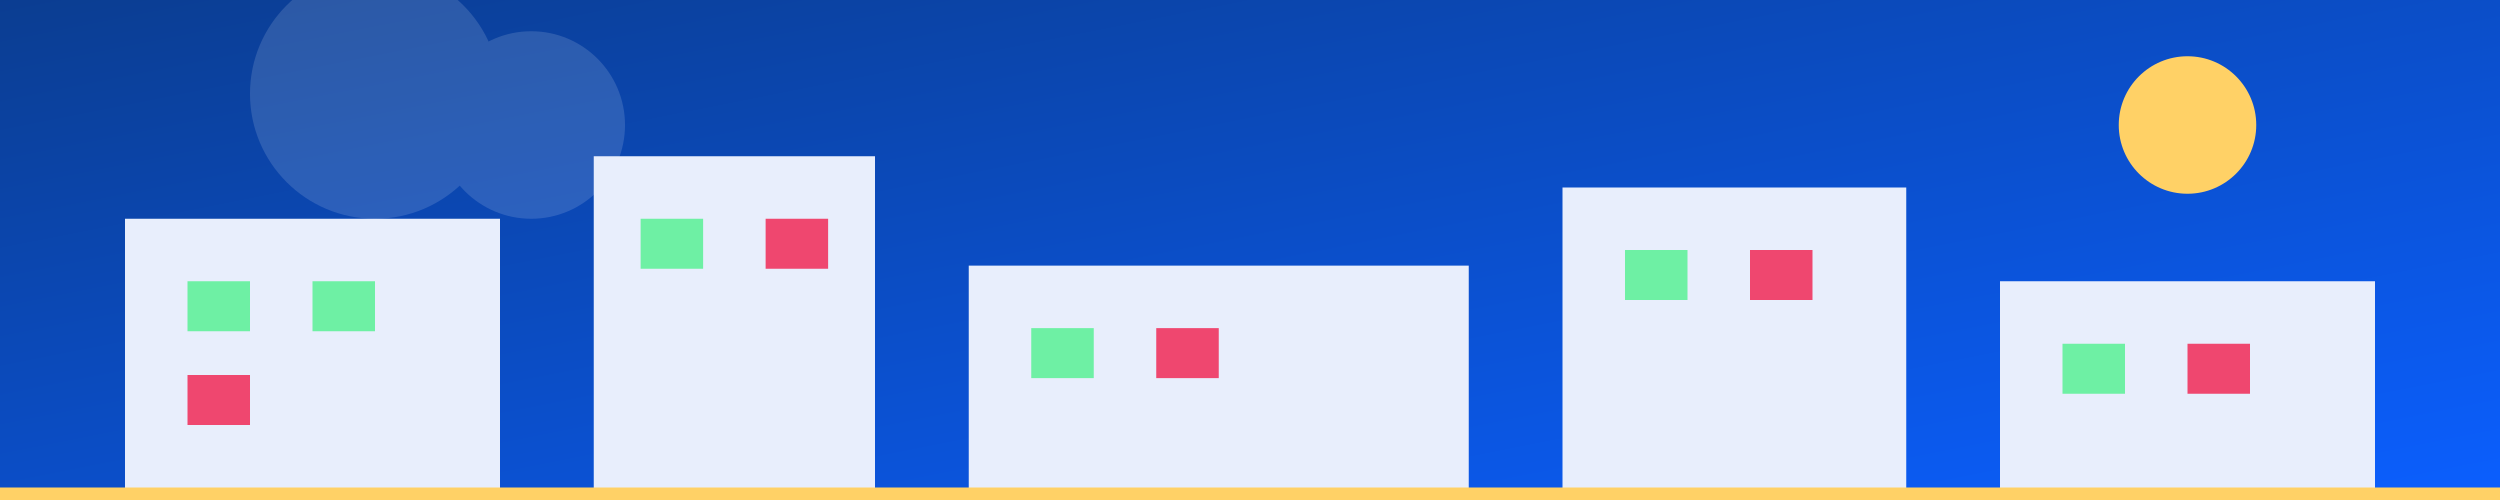
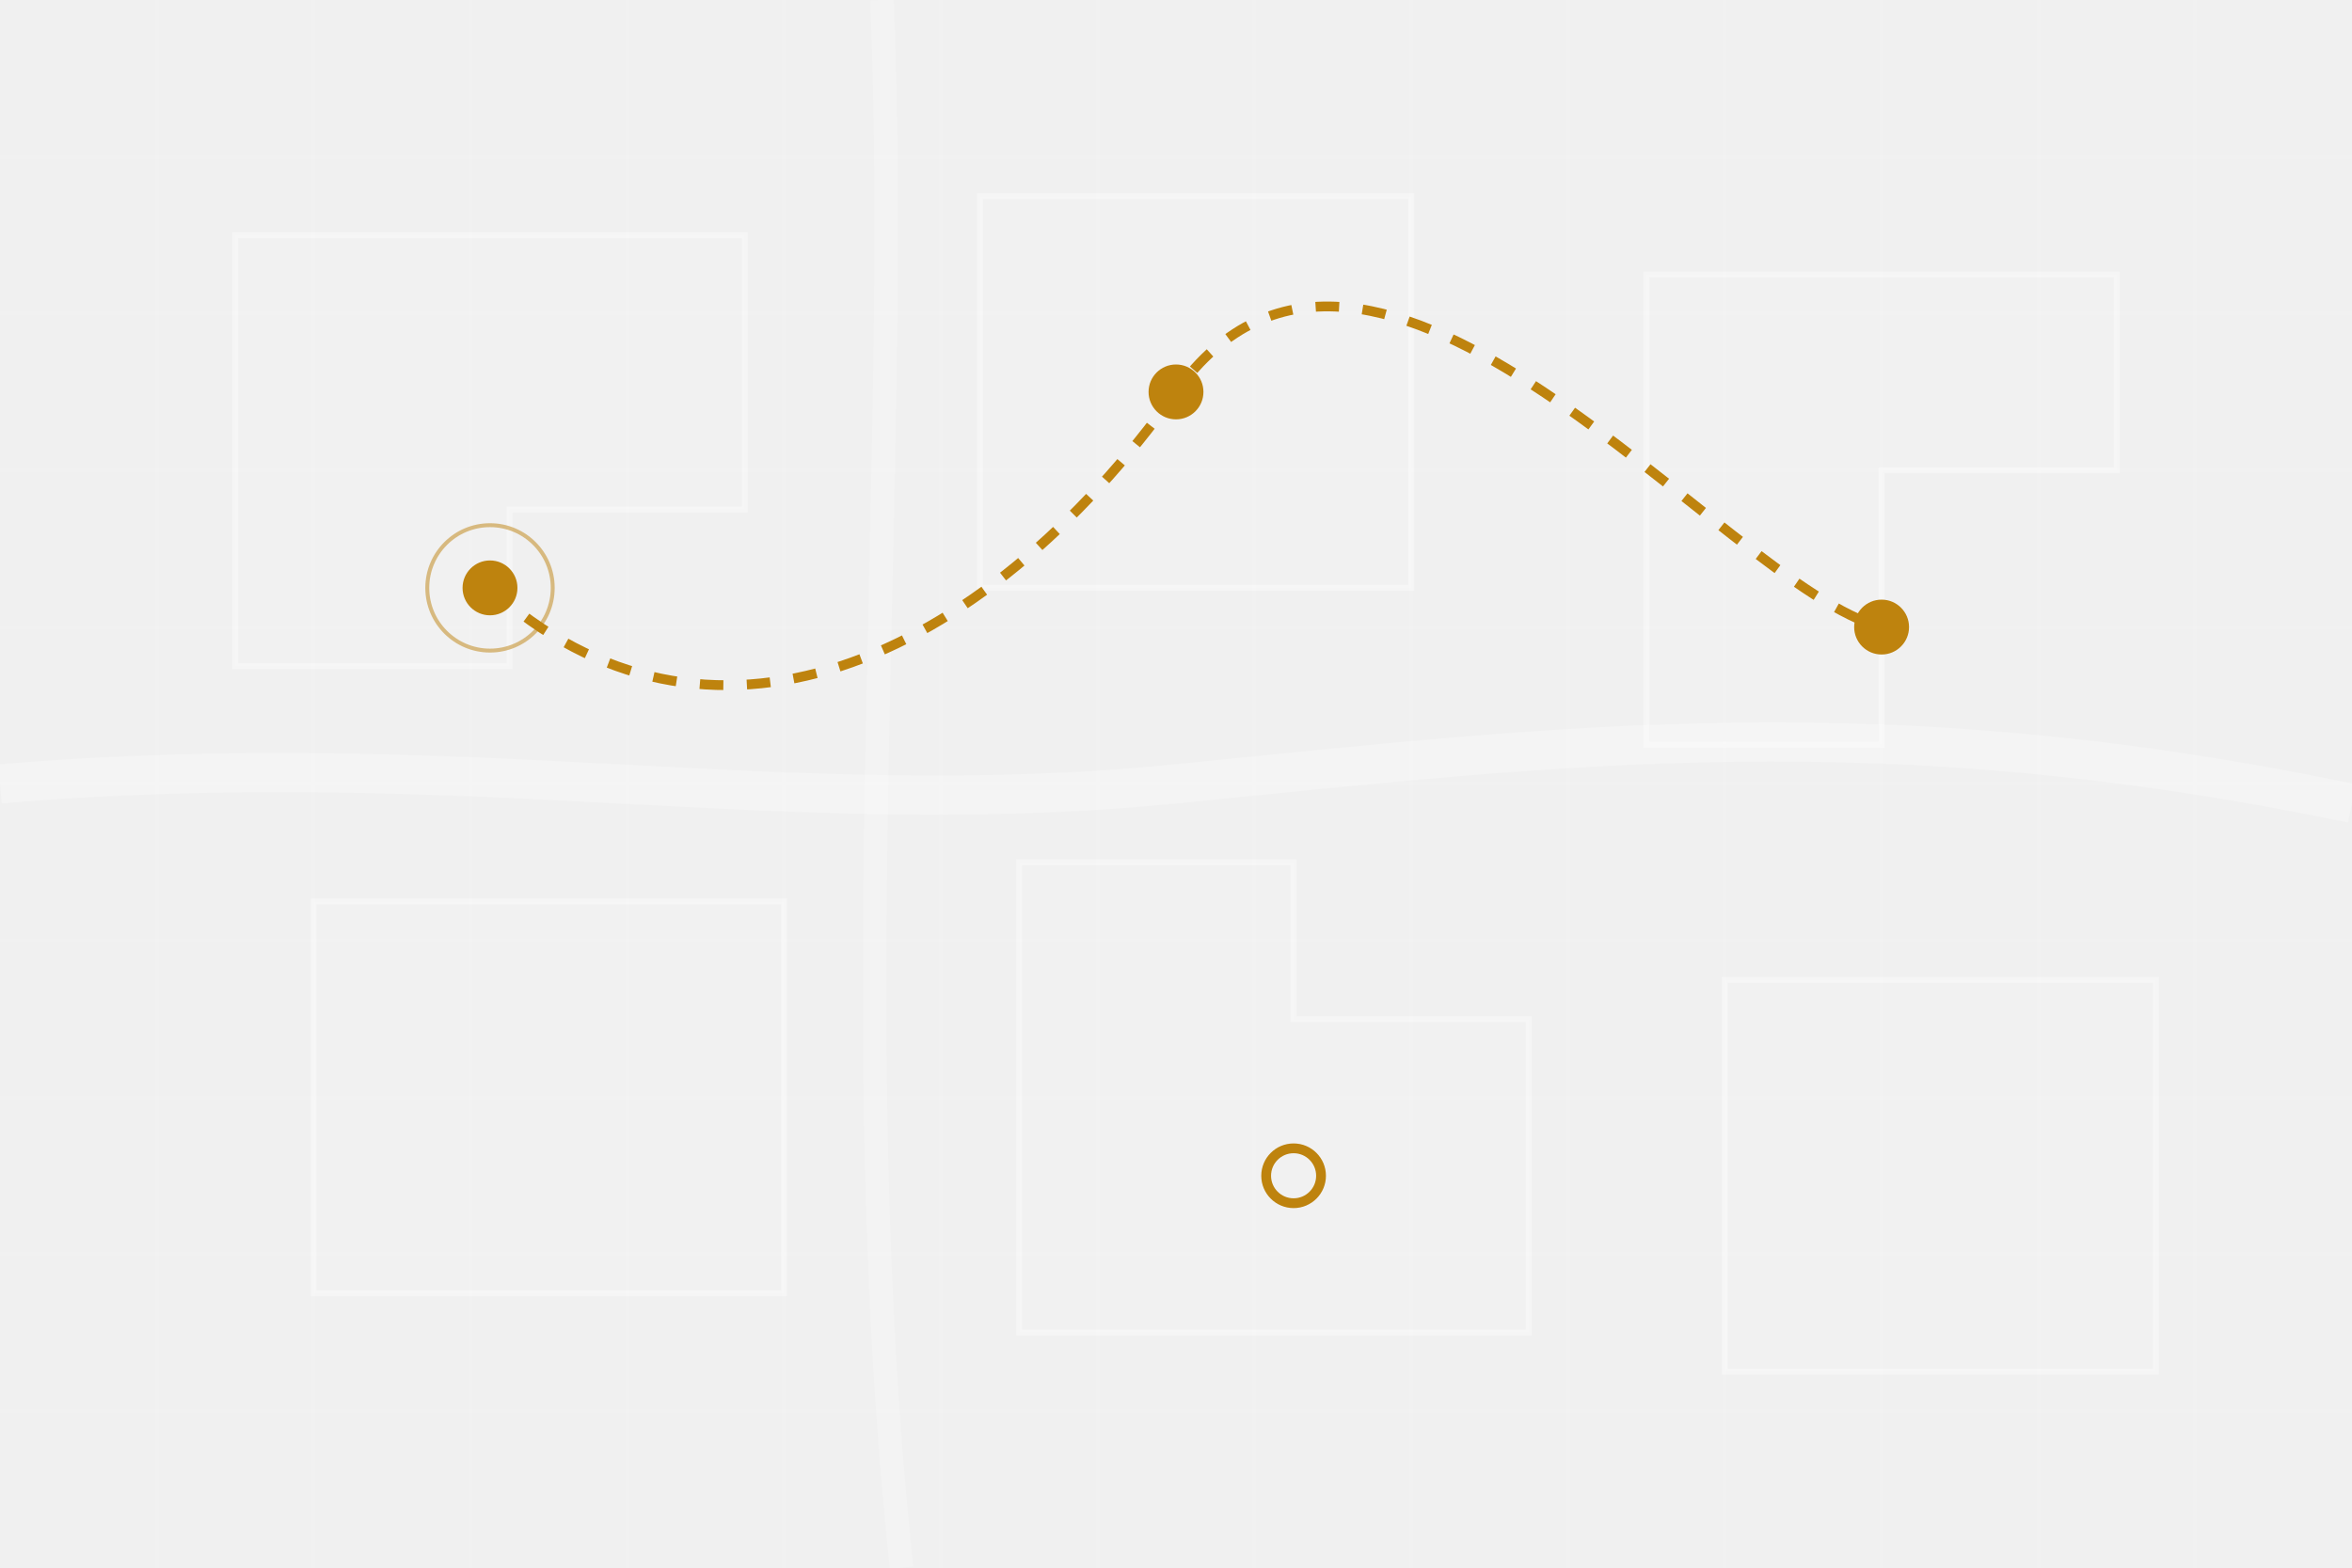
- <svg xmlns="http://www.w3.org/2000/svg" viewBox="0 0 800 160">
-   <defs>
-     <linearGradient id="sky" x1="0" y1="0" x2="1" y2="1">
-       <stop offset="0" stop-color="#0b3d91" />
-       <stop offset="1" stop-color="#0b5fff" />
-     </linearGradient>
-   </defs>
-   <rect width="800" height="160" fill="url(#sky)" />
-   <circle cx="700" cy="40" r="22" fill="#ffd166" />
-   <g fill="#ffffff" opacity="0.14">
-     <circle cx="120" cy="30" r="40" />
-     <circle cx="170" cy="40" r="30" />
+ <svg xmlns="http://www.w3.org/2000/svg" viewBox="0 0 600 400" fill="none">
+   <g stroke="#ffffff" stroke-opacity="0.08">
+     <path d="M0 40 H600 M0 80 H600 M0 120 H600 M0 160 H600 M0 200 H600 M0 240 H600 M0 280 H600 M0 320 H600 M0 360 H600" />
+     <path d="M40 0 V400 M80 0 V400 M120 0 V400 M160 0 V400 M200 0 V400 M240 0 V400 M280 0 V400 M320 0 V400 M360 0 V400 M400 0 V400 M440 0 V400 M480 0 V400 M520 0 V400 M560 0 V400" />
  </g>
-   <g fill="#e8eefc">
-     <rect x="40" y="70" width="120" height="90" />
-     <rect x="190" y="50" width="90" height="110" />
-     <rect x="310" y="85" width="160" height="75" />
-     <rect x="500" y="60" width="110" height="100" />
-     <rect x="640" y="90" width="120" height="70" />
+   <g stroke="#ffffff" stroke-opacity="0.35" stroke-width="1.5" fill="#ffffff" fill-opacity="0.04">
+     <path d="M60 60 H190 V130 H130 V170 H60 Z" />
+     <path d="M250 50 H360 V150 H250 Z" />
+     <path d="M420 70 H540 V120 H480 V190 H420 Z" />
+     <path d="M80 230 H200 V330 H80 Z" />
+     <path d="M260 220 H330 V260 H390 V340 H260 Z" />
+     <path d="M440 250 H550 V350 H440 Z" />
  </g>
-   <g fill="#6ef0a4">
-     <rect x="60" y="90" width="20" height="16" />
-     <rect x="100" y="90" width="20" height="16" />
-     <rect x="205" y="70" width="20" height="16" />
-     <rect x="330" y="105" width="20" height="16" />
-     <rect x="520" y="80" width="20" height="16" />
-     <rect x="660" y="110" width="20" height="16" />
+   <path d="M0 200 C 120 190, 200 210, 300 200 S 480 180, 600 205" stroke="#ffffff" stroke-opacity="0.25" stroke-width="10" />
+   <path d="M225 0 C 230 120, 215 260, 230 400" stroke="#ffffff" stroke-opacity="0.2" stroke-width="6" />
+   <path d="M125 150 C 180 200, 250 170, 300 100 S 440 150, 480 160" stroke="#BE830E" stroke-width="2.5" stroke-dasharray="6 6" />
+   <g fill="#BE830E">
+     <circle cx="125" cy="150" r="7" />
+     <circle cx="300" cy="100" r="7" />
+     <circle cx="480" cy="160" r="7" />
  </g>
-   <g fill="#ef476f">
-     <rect x="245" y="70" width="20" height="16" />
-     <rect x="370" y="105" width="20" height="16" />
-     <rect x="560" y="80" width="20" height="16" />
-     <rect x="700" y="110" width="20" height="16" />
-     <rect x="60" y="120" width="20" height="16" />
-   </g>
-   <rect y="156" width="800" height="4" fill="#ffd166" />
+   <circle cx="330" cy="300" r="7" fill="none" stroke="#BE830E" stroke-width="2.5" />
+   <circle cx="125" cy="150" r="16" stroke="#BE830E" stroke-opacity="0.5" />
</svg>
